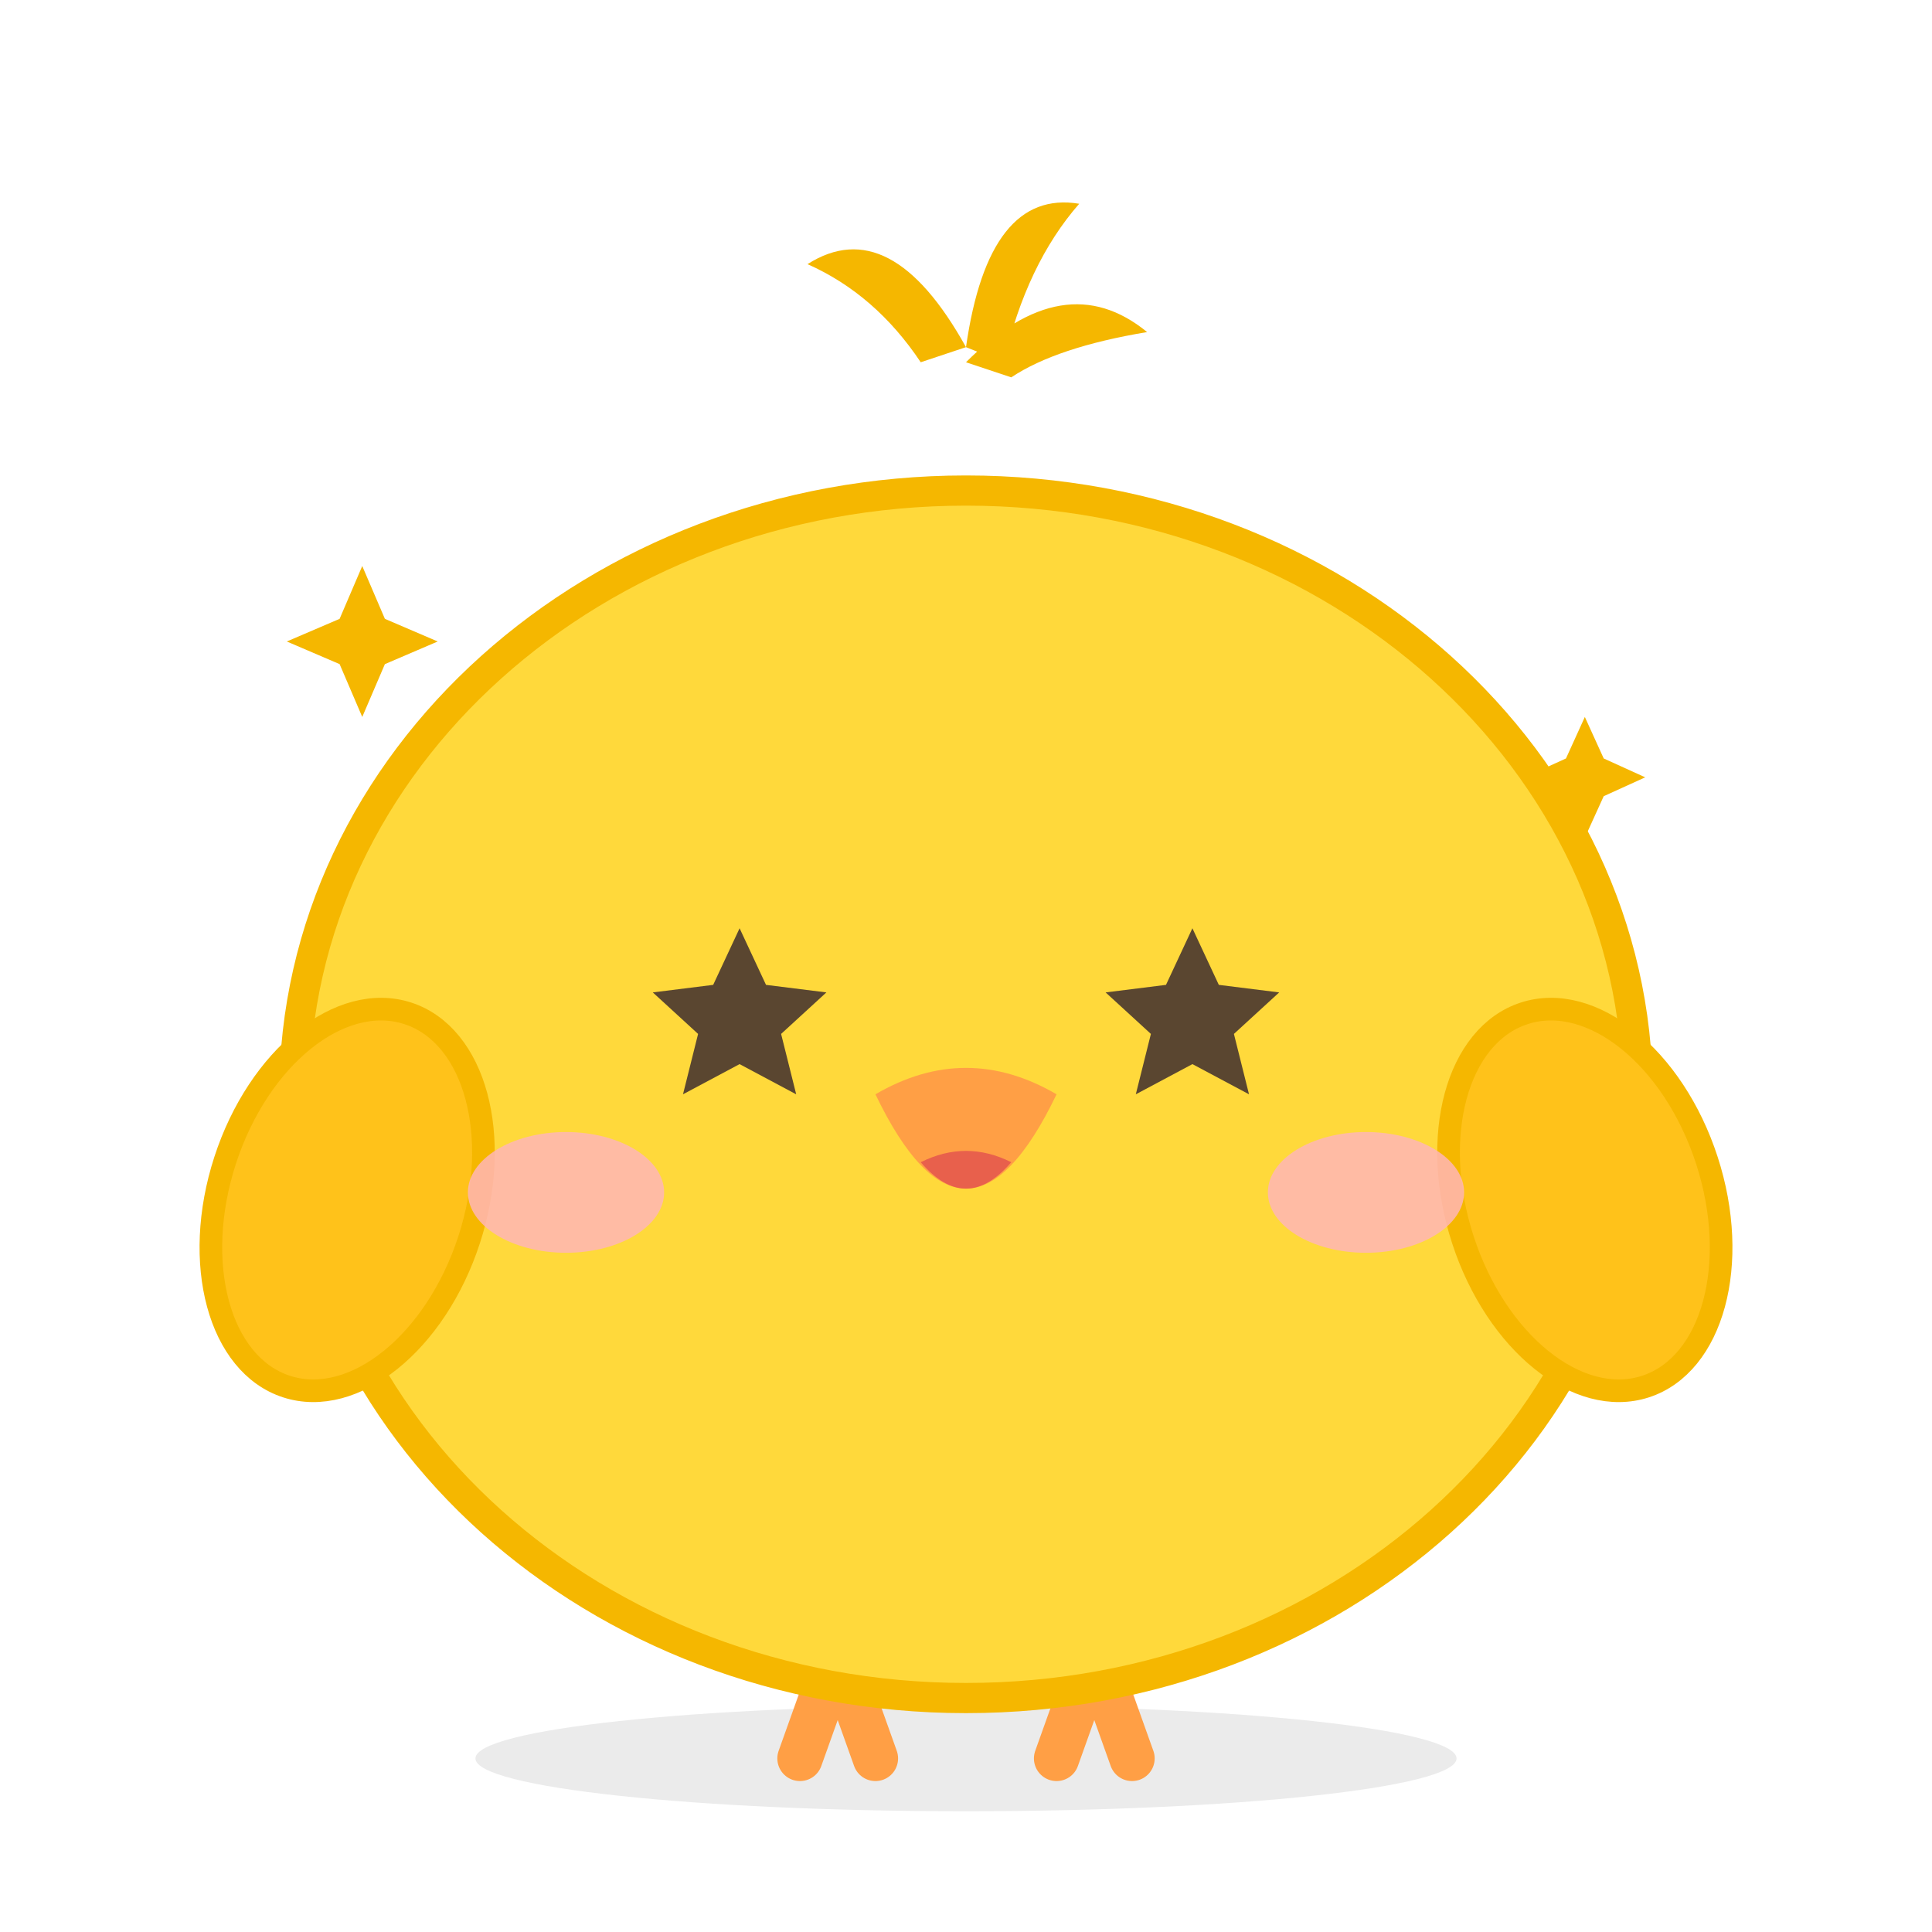
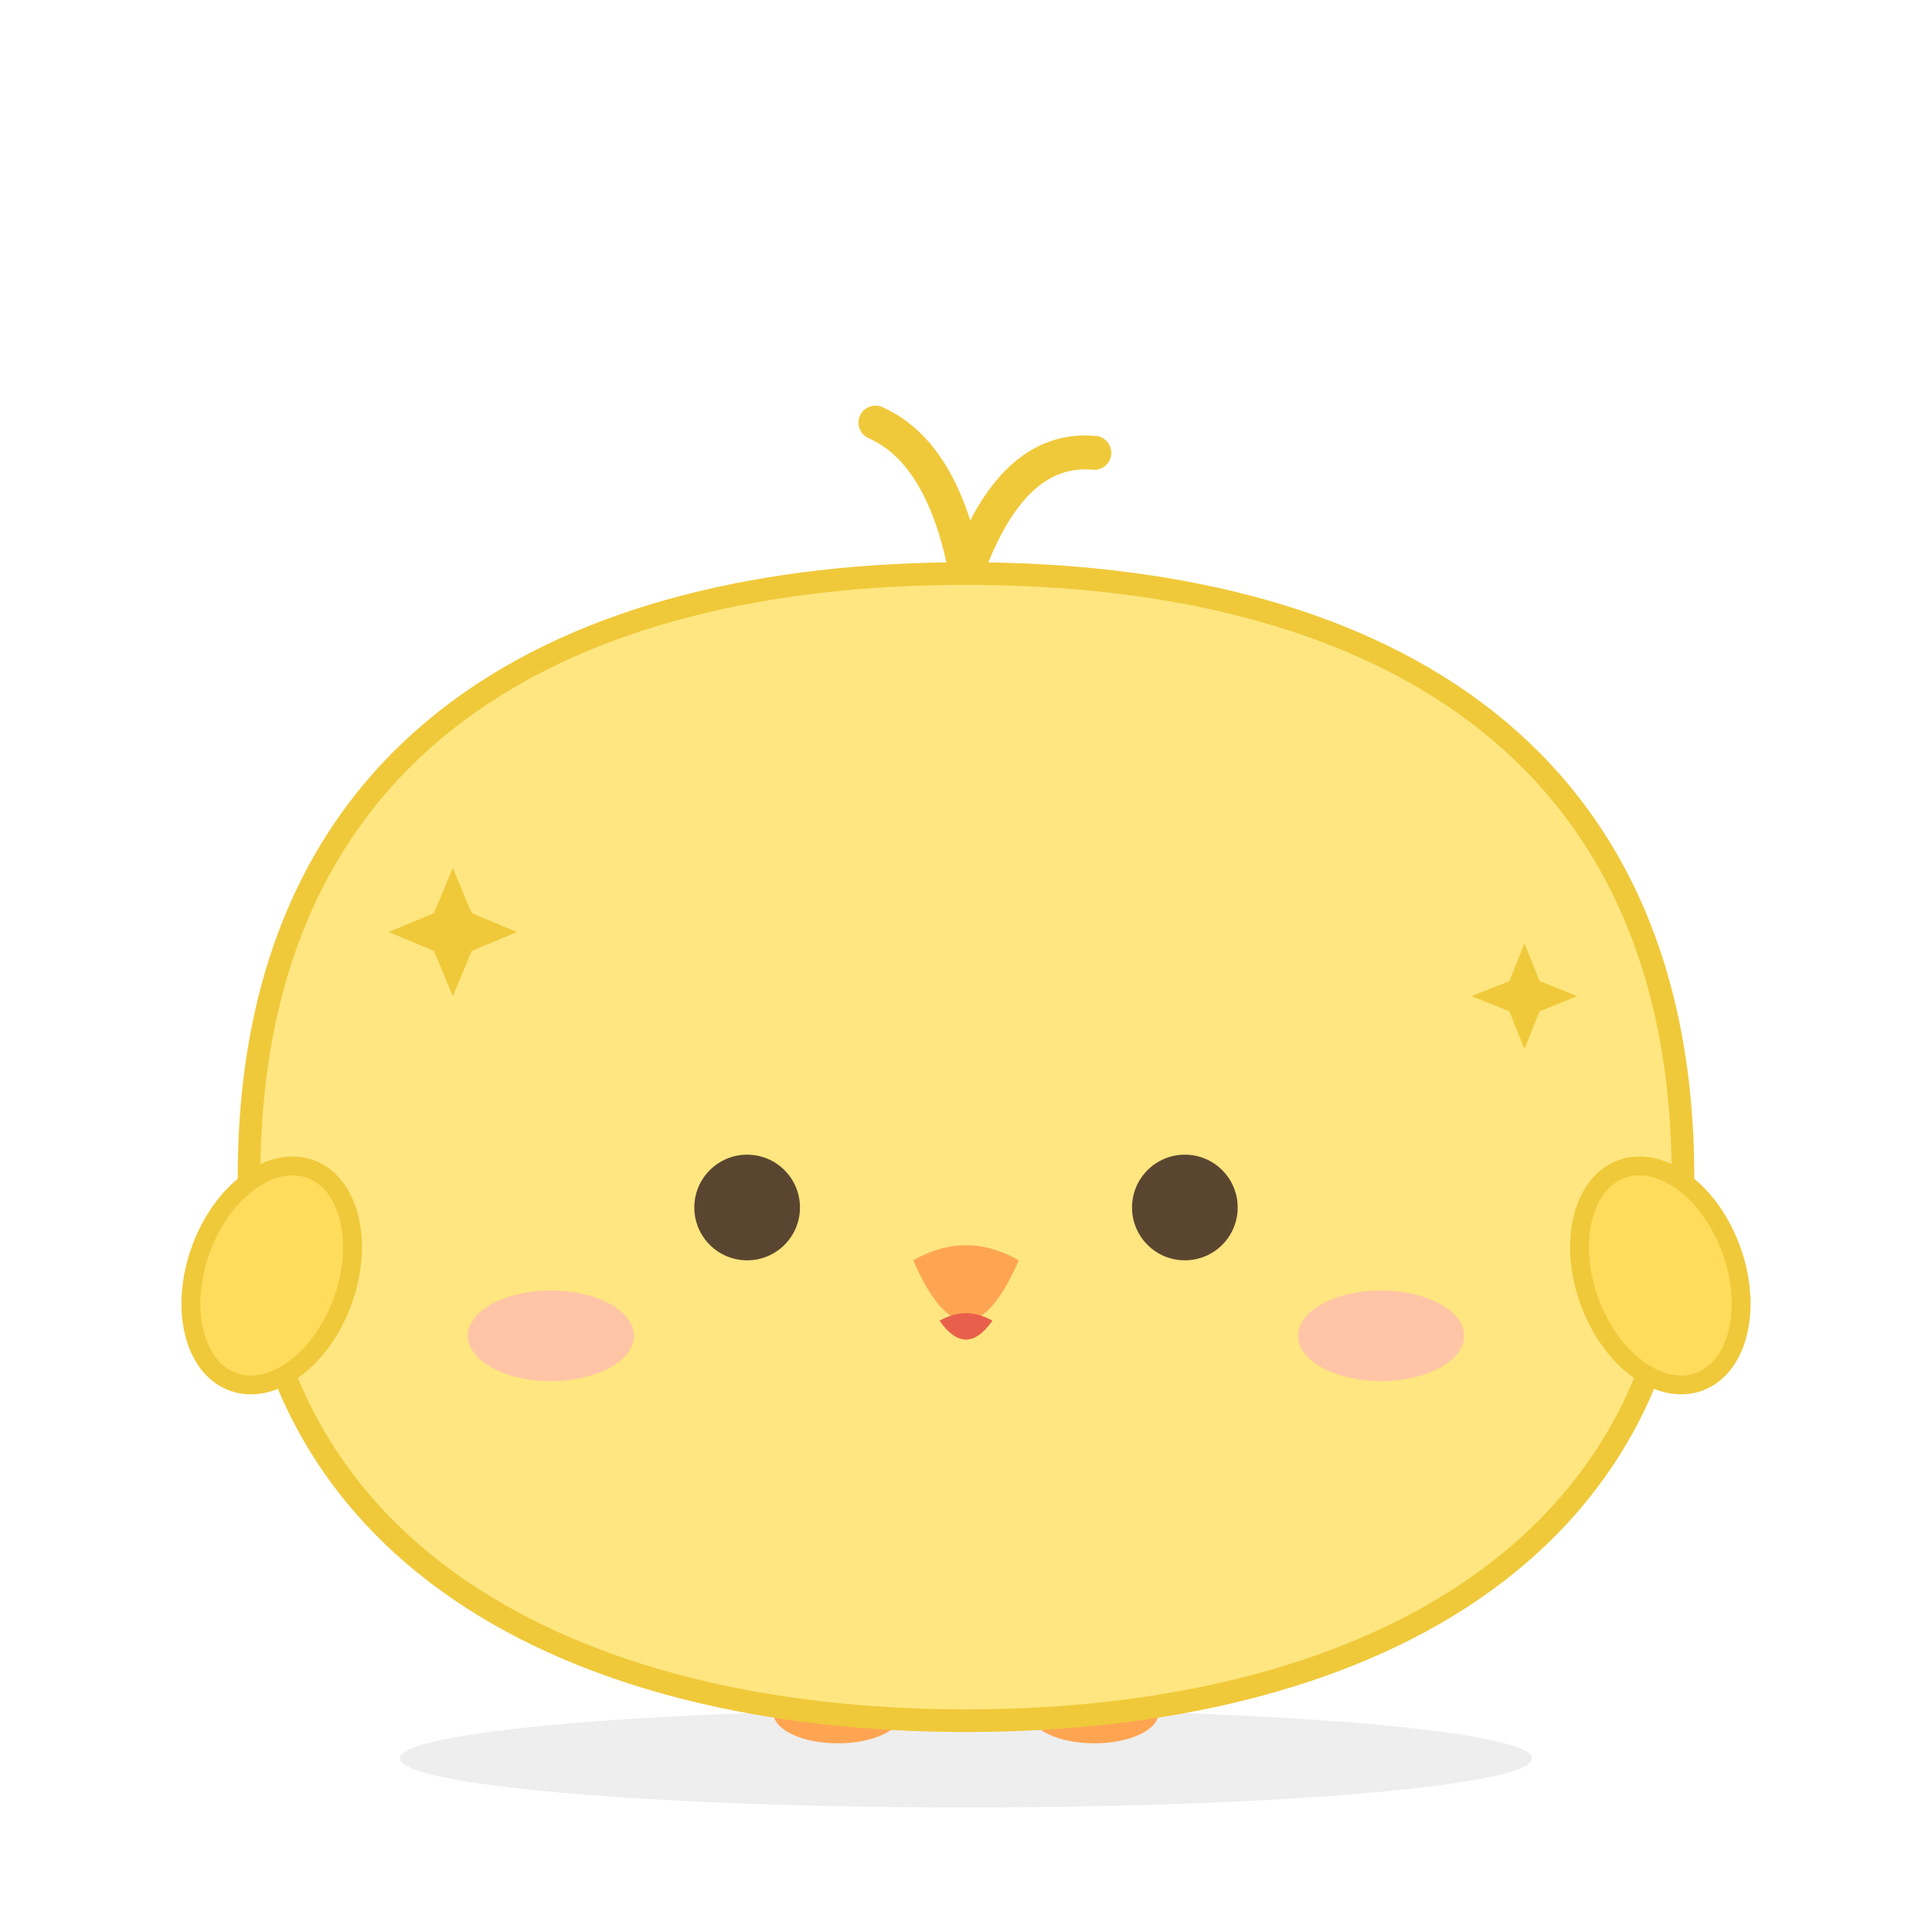
<svg xmlns="http://www.w3.org/2000/svg" viewBox="0 0 512 512" width="512" height="512">
-   <ellipse cx="256" cy="466" rx="130" ry="14" fill="#000" opacity="0.08" />
-   <path d="M222 438 L212 466 M222 438 L232 466 M290 438 L280 466 M290 438 L300 466" stroke="#FF9F45" stroke-width="12" stroke-linecap="round" />
-   <path d="M256 92 Q236 56 214 70 Q232 78 244 96z M256 92 Q262 50 286 54 Q272 70 266 96z M256 96 Q282 70 304 88 Q280 92 268 100z" fill="#F5B700" />
-   <ellipse cx="256" cy="290" rx="178" ry="160" fill="#FFD93B" stroke="#F5B700" stroke-width="8" />
-   <ellipse cx="92" cy="318" rx="34" ry="52" fill="#FFC21A" stroke="#F5B700" stroke-width="6" transform="rotate(18 92 318)" />
-   <ellipse cx="420" cy="318" rx="34" ry="52" fill="#FFC21A" stroke="#F5B700" stroke-width="6" transform="rotate(-18 420 318)" />
-   <ellipse cx="150" cy="316" rx="26" ry="16" fill="#FFB6B6" opacity="0.85" />
-   <ellipse cx="362" cy="316" rx="26" ry="16" fill="#FFB6B6" opacity="0.85" />
-   <path d="M196 246 l7 15 16 2 -12 11 4 16 -15 -8 -15 8 4 -16 -12 -11 16 -2z" fill="#5A4630" />
-   <path d="M316 246 l7 15 16 2 -12 11 4 16 -15 -8 -15 8 4 -16 -12 -11 16 -2z" fill="#5A4630" />
-   <path d="M96 150 l6 14 14 6 -14 6 -6 14 -6 -14 -14 -6 14 -6z" fill="#F5B700" />
-   <path d="M420 190 l5 11 11 5 -11 5 -5 11 -5 -11 -11 -5 11 -5z" fill="#F5B700" />
-   <path d="M232 290 Q256 276 280 290 Q256 340 232 290z" fill="#FF9F45" />
-   <path d="M244 308 Q256 322 268 308 Q256 302 244 308z" fill="#E8604C" />
+   <ellipse cx="256" cy="466" rx="150" ry="13" fill="#000" opacity="0.07" />
+   <ellipse cx="222" cy="454" rx="17" ry="8" fill="#FFA552" />
+   <ellipse cx="290" cy="454" rx="17" ry="8" fill="#FFA552" />
+   <path d="M256 152 Q250 120 232 112 M256 152 Q268 118 290 120" stroke="#F0C93A" stroke-width="9" fill="none" stroke-linecap="round" />
+   <path d="M66 312 C66 196 150 152 256 152 C362 152 446 196 446 312 C446 412 360 456 256 456 C152 456 66 412 66 312Z" fill="#FFE680" stroke="#F0C93A" stroke-width="6" stroke-linejoin="round" />
+   <ellipse cx="72" cy="338" rx="20" ry="30" fill="#FFDC5C" stroke="#F0C93A" stroke-width="5" transform="rotate(20 72 338)" />
+   <ellipse cx="440" cy="338" rx="20" ry="30" fill="#FFDC5C" stroke="#F0C93A" stroke-width="5" transform="rotate(-20 440 338)" />
+   <ellipse cx="146" cy="354" rx="22" ry="12" fill="#FFB6B6" opacity="0.7" />
+   <ellipse cx="366" cy="354" rx="22" ry="12" fill="#FFB6B6" opacity="0.7" />
+   <circle cx="198" cy="320" r="14" fill="#5A4630" />
+   <circle cx="314" cy="320" r="14" fill="#5A4630" />
+   <path d="M120 230 l5 12 12 5 -12 5 -5 12 -5 -12 -12 -5 12 -5z" fill="#F0C93A" />
+   <path d="M404 250 l4 10 10 4 -10 4 -4 10 -4 -10 -10 -4 10 -4z" fill="#F0C93A" />
+   <path d="M242 334 Q256 326 270 334 Q256 366 242 334z" fill="#FFA552" />
+   <path d="M249 350 Q256 360 263 350 Q256 346 249 350z" fill="#E8604C" />
</svg>
